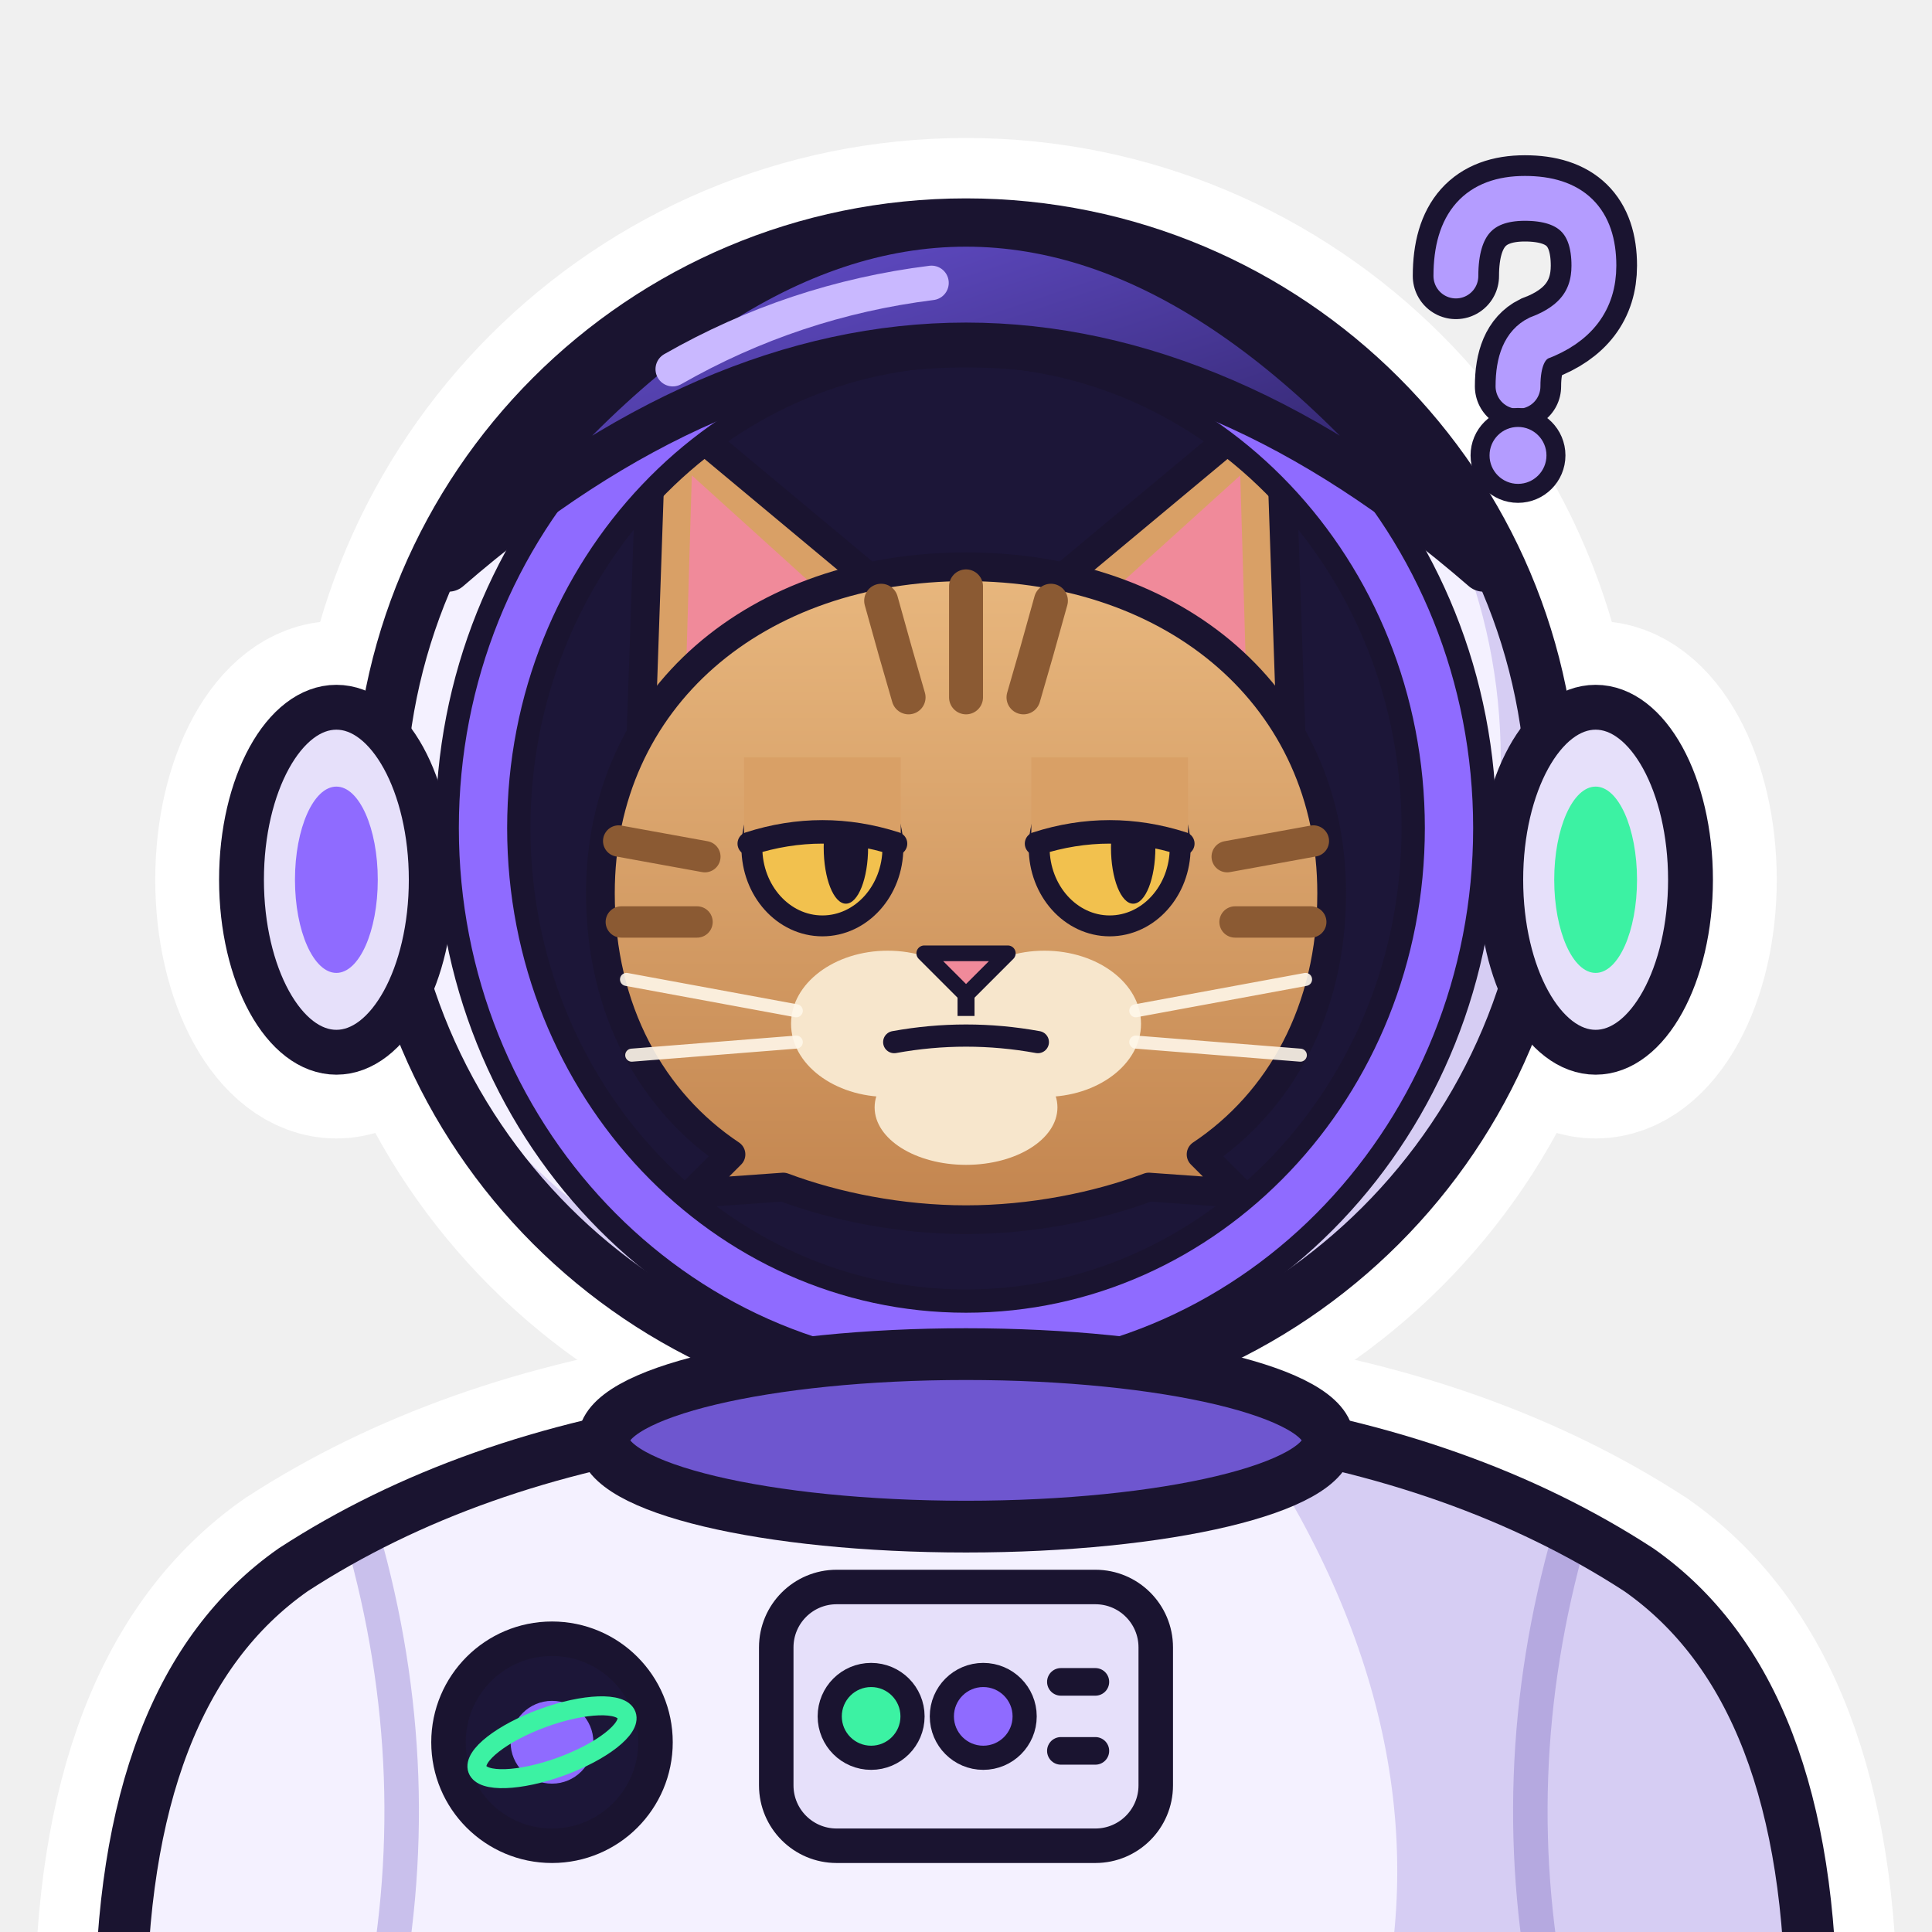
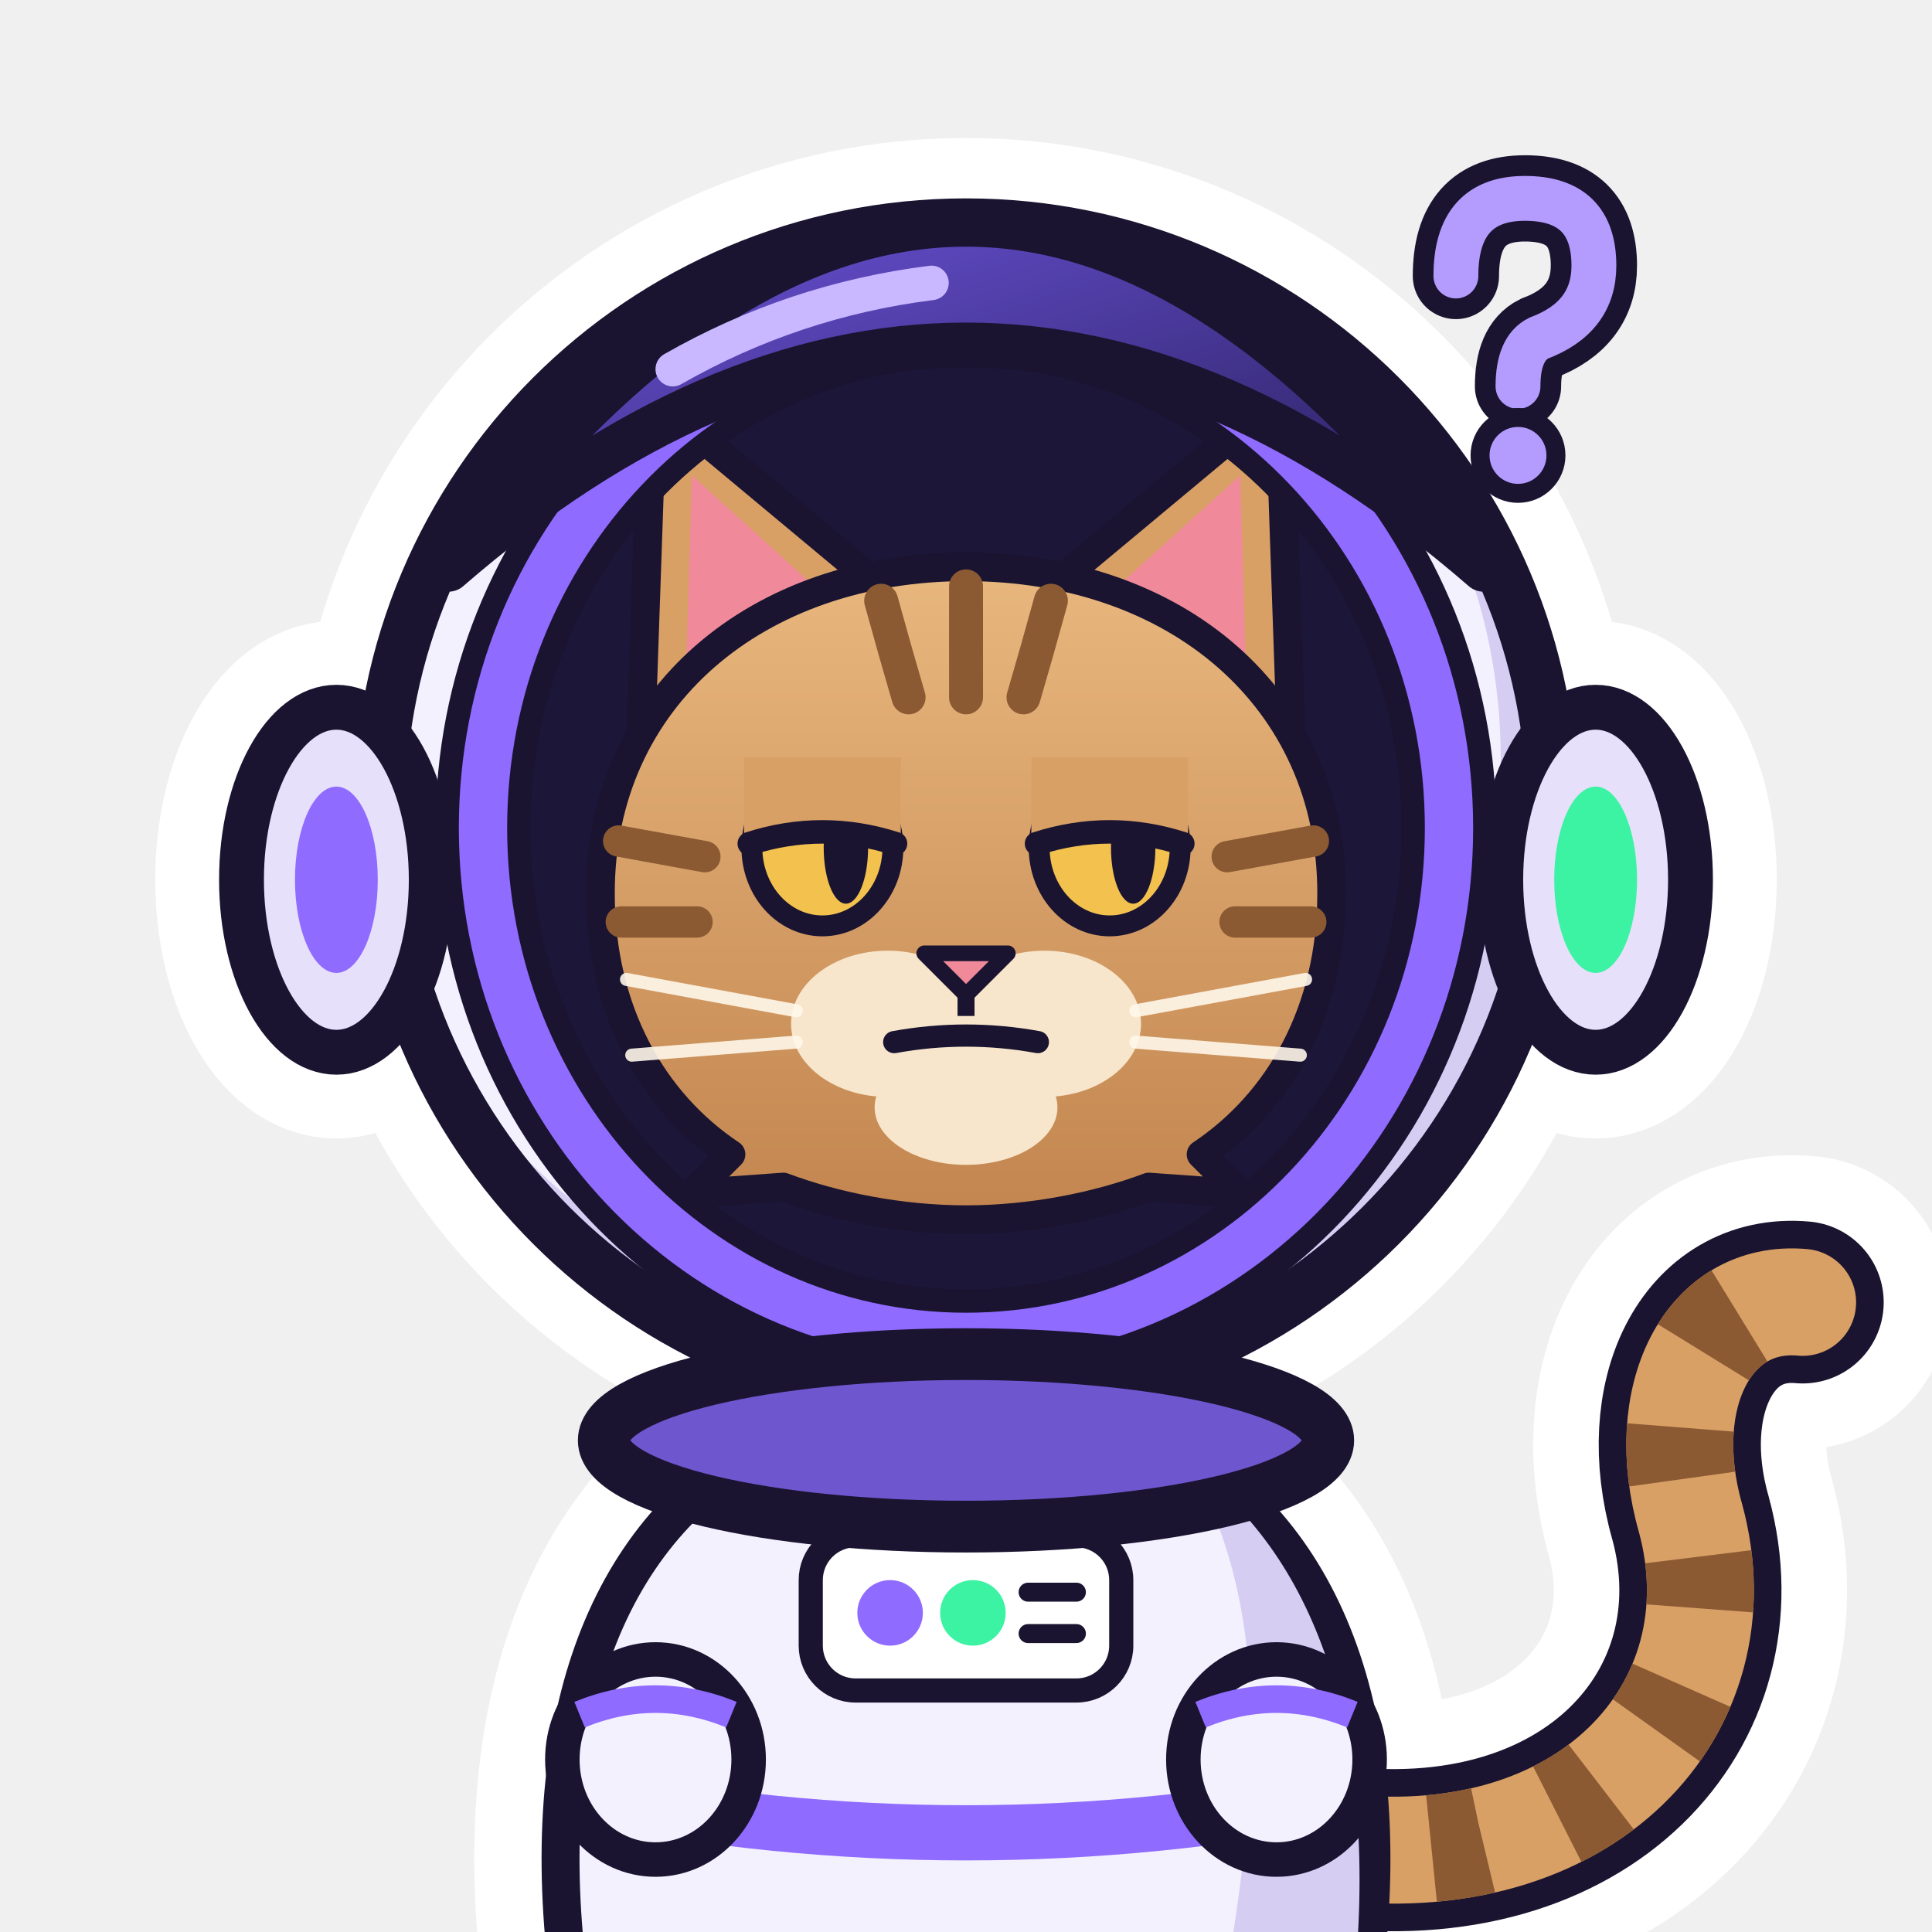
<svg xmlns="http://www.w3.org/2000/svg" viewBox="0 0 112 112" width="256" height="256">
  <defs>
    <linearGradient id="lblVioletA" x1="0" y1="0" x2="0" y2="1">
      <stop offset="0" stop-color="#E2D8FF" />
      <stop offset="1" stop-color="#9474FF" />
    </linearGradient>
    <linearGradient id="lblGreenA" x1="0" y1="0" x2="0" y2="1">
      <stop offset="0" stop-color="#C2FFE4" />
      <stop offset="1" stop-color="#2AD58B" />
    </linearGradient>
    <linearGradient id="lblRedA" x1="0" y1="0" x2="0" y2="1">
      <stop offset="0" stop-color="#FFD3D8" />
      <stop offset="1" stop-color="#FF3B4E" />
    </linearGradient>
    <linearGradient id="lblBlueA" x1="0" y1="0" x2="0" y2="1">
      <stop offset="0" stop-color="#DDF6FF" />
      <stop offset="1" stop-color="#4FC3FF" />
    </linearGradient>
    <linearGradient id="visorA" x1="0" y1="0" x2="1" y2="1">
      <stop offset="0" stop-color="#6E56E0" />
      <stop offset="1" stop-color="#231A50" />
    </linearGradient>
    <clipPath id="helmetA">
      <circle cx="56" cy="44" r="34" />
    </clipPath>
    <clipPath id="torsoClipA">
      <path d="M 7 114 Q 7 95 17 88 Q 27 81.5 41 79.5 L 71 79.5 Q 85 81.5 95 88 Q 105 95 105 114 Z" />
    </clipPath>
    <clipPath id="noaOpeningA">
      <ellipse cx="56" cy="61" rx="37" ry="39" />
    </clipPath>
    <clipPath id="noaHeadClipA">
      <path d="M 30 56 Q 30 30 56 29 Q 82 30 82 56 L 82 64 Q 81 82 69 90 Q 62 94 56 94 Q 50 94 43 90 Q 31 82 30 64 Z" />
    </clipPath>
    <path id="torsoShapeA" d="M 7 114 Q 7 95 17 88 Q 27 81.5 41 79.5 L 71 79.5 Q 85 81.5 95 88 Q 105 95 105 114 Z" />
    <g id="discsA">
      <ellipse cx="19.5" cy="48" rx="5.5" ry="10" />
      <ellipse cx="92.5" cy="48" rx="5.5" ry="10" />
    </g>
    <g id="torsoBackA" fill="#FFFFFF" stroke="#FFFFFF" stroke-width="10" stroke-linejoin="round">
      <use href="#torsoShapeA" />
    </g>
    <g id="helmetBackA" fill="#FFFFFF" stroke="#FFFFFF" stroke-width="10">
      <circle cx="56" cy="44" r="34" />
      <use href="#discsA" />
    </g>
    <g id="suitA">
      <use href="#torsoShapeA" fill="#F4F1FF" />
      <g clip-path="url(#torsoClipA)">
        <path d="M 72 79.5 Q 90 83 98 92 Q 105 100 105 114 L 80 114 Q 84 97 72 79.5 Z" fill="#D6CDF3" />
        <path d="M 21 86 Q 25 100 22 114" fill="none" stroke="#C9C0EC" stroke-width="2" />
        <path d="M 91 86 Q 87 100 90 114" fill="none" stroke="#B5A9E0" stroke-width="2" />
      </g>
      <use href="#torsoShapeA" fill="none" stroke="#1A1430" stroke-width="3" stroke-linejoin="round" />
      <rect x="45" y="89" width="22" height="15" rx="3.5" fill="#E6E0FA" stroke="#1A1430" stroke-width="2" />
      <circle cx="50.5" cy="96.5" r="2.4" fill="#3CF2A3" stroke="#1A1430" stroke-width="1.4" />
      <circle cx="57" cy="96.5" r="2.4" fill="#8F6BFF" stroke="#1A1430" stroke-width="1.4" />
      <path d="M 61.5 94.5 L 63.5 94.5 M 61.5 98.5 L 63.5 98.5" stroke="#1A1430" stroke-width="1.6" stroke-linecap="round" />
      <circle cx="32" cy="98" r="6" fill="#1C1638" stroke="#1A1430" stroke-width="2" />
      <circle cx="32" cy="98" r="2.4" fill="#8F6BFF" />
      <ellipse cx="32" cy="98" rx="4.6" ry="1.5" fill="none" stroke="#3CF2A3" stroke-width="1.1" transform="rotate(-20 32 98)" />
    </g>
    <g id="helmetShellA">
      <circle cx="56" cy="44" r="34" fill="#F4F1FF" />
      <g clip-path="url(#helmetA)">
        <circle cx="61" cy="50" r="34" fill="#D6CDF3" />
        <circle cx="54" cy="41" r="33" fill="#F4F1FF" />
      </g>
      <circle cx="56" cy="44" r="34" fill="none" stroke="#1A1430" stroke-width="3" />
      <g fill="#E6E0FA" stroke="#1A1430" stroke-width="2.6">
        <use href="#discsA" />
      </g>
      <ellipse cx="19.5" cy="48" rx="2.4" ry="5.4" fill="#8F6BFF" />
      <ellipse cx="92.5" cy="48" rx="2.4" ry="5.4" fill="#3CF2A3" />
    </g>
    <g id="noaHelmetA">
      <use href="#helmetShellA" />
      <ellipse cx="56" cy="45" rx="28" ry="29.5" fill="#1C1638" />
    </g>
    <g id="noaRimA">
      <ellipse cx="56" cy="45" rx="28" ry="29.5" fill="none" stroke="#1A1430" stroke-width="5.5" />
      <ellipse cx="56" cy="45" rx="28" ry="29.5" fill="none" stroke="#8F6BFF" stroke-width="2.8" />
      <path d="M 26 30 Q 56 -10 86 30 Q 56 4 26 30 Z" fill="url(#visorA)" stroke="#1A1430" stroke-width="2.6" stroke-linejoin="round" />
      <path d="M 39 18.4 Q 46 14.4 54 13.4" fill="none" stroke="#C9B8FF" stroke-width="2" stroke-linecap="round" />
    </g>
    <ellipse id="neckRingA" cx="56" cy="80.5" rx="21" ry="5" fill="#6E56CF" stroke="#1A1430" stroke-width="3" />
    <g id="noaHeadA">
      <path d="M 45 80 L 45 108 L 67 108 L 67 80 Z" fill="#D49A7A" />
      <path d="M 45 86 Q 56 97 67 86 L 67 93 Q 56 101 45 93 Z" fill="#B97F62" opacity="0.55" />
      <ellipse cx="29.5" cy="61" rx="4.6" ry="7" fill="#E3AB89" />
      <ellipse cx="82.5" cy="61" rx="4.6" ry="7" fill="#E3AB89" />
      <path d="M 29.5 57 Q 27.6 61 29.5 65" fill="none" stroke="#B9785A" stroke-width="1.3" stroke-linecap="round" />
      <path d="M 82.5 57 Q 84.4 61 82.5 65" fill="none" stroke="#B9785A" stroke-width="1.3" stroke-linecap="round" />
      <path d="M 30 56 Q 30 30 56 29 Q 82 30 82 56 L 82 64 Q 81 82 69 90 Q 62 94 56 94 Q 50 94 43 90 Q 31 82 30 64 Z" fill="#EDB997" />
      <g clip-path="url(#noaHeadClipA)">
        <path d="M 68 40 Q 84 50 82 70 Q 78 86 66 92 L 90 96 L 90 36 Z" fill="#D99F80" opacity="0.55" />
        <path d="M 30 58 Q 32 74 38 80 Q 46 86 56 85.5 Q 66 86 74 80 Q 80 74 82 58 L 82 92 L 30 92 Z" fill="#7A5644" opacity="0.28" />
        <path d="M 30 61 Q 31 80 43 89 Q 50 94 56 94 Q 62 94 69 89 Q 81 80 82 61 Q 80 71 74 75 Q 68 78 63 77 Q 60 75 56 75.5 Q 52 75 49 77 Q 44 78 38 75 Q 32 71 30 61 Z" fill="#4E3628" />
        <path d="M 40 86 L 41 89 M 48 90 L 48.5 93 M 64 90 L 63.5 93 M 72 86 L 71 89 M 35 79 L 36.5 82 M 77 79 L 75.5 82" stroke="#6B4C3C" stroke-width="1.2" stroke-linecap="round" />
      </g>
      <path d="M 26 60 Q 22 28 40 19 Q 56 12 72 19 Q 90 28 86 60 L 82 60 L 81 52 Q 76 43.5 66 41.5 Q 59 39 56.5 31 L 55.5 31 Q 53 39 46 41.5 Q 36 43.5 31 52 L 30 60 Z" fill="#3B2A21" />
      <path d="M 56 31.5 L 56 18" fill="none" stroke="#24180F" stroke-width="1.6" stroke-linecap="round" />
      <path d="M 53.5 22 Q 45 26 38.5 37.5" fill="none" stroke="#6A4A39" stroke-width="1.8" stroke-linecap="round" />
      <path d="M 58.5 22 Q 67 26 73.5 37.5" fill="none" stroke="#6A4A39" stroke-width="1.8" stroke-linecap="round" />
      <path d="M 50 18.5 Q 41.5 21 35 29" fill="none" stroke="#7A5642" stroke-width="2.2" stroke-linecap="round" />
      <path d="M 62 18.5 Q 70.5 21 77 29" fill="none" stroke="#7A5642" stroke-width="2.2" stroke-linecap="round" />
      <path d="M 47 41 Q 52 38.5 54.6 33.5 M 65 41 Q 60 38.5 57.4 33.5" fill="none" stroke="#2A1D16" stroke-width="1.3" stroke-linecap="round" />
      <path d="M 56.5 59 Q 58.6 65 59.6 67.6 Q 58 70 54.6 69" fill="none" stroke="#C0805E" stroke-width="1.8" stroke-linecap="round" stroke-linejoin="round" />
      <path d="M 46.5 75.5 Q 51 72 56 73.5 Q 61 72 65.5 75.5 Q 61 77.2 56 76.3 Q 51 77.2 46.5 75.5 Z" fill="#3E2A1F" />
    </g>
    <g id="noaBrowsA" fill="#2E2019">
      <path d="M 37.2 52.6 Q 41.5 47 51 48.4 Q 51.8 50.2 50.8 51.6 Q 44.2 50.4 38.6 54.2 Q 36.8 54 37.2 52.6 Z" />
      <path d="M 74.8 52.6 Q 70.5 47 61 48.4 Q 60.2 50.2 61.2 51.6 Q 67.8 50.4 73.4 54.2 Q 75.2 54 74.8 52.6 Z" />
    </g>
    <g id="noaBrowsUpA" fill="#2E2019">
      <path d="M 37.2 48.8 Q 41.5 42.6 51 44.4 Q 51.8 46.2 50.8 47.6 Q 44.2 46.2 38.6 50.4 Q 36.8 50.2 37.2 48.8 Z" />
      <path d="M 74.8 48.8 Q 70.5 42.6 61 44.4 Q 60.2 46.2 61.2 47.6 Q 67.8 46.2 73.4 50.4 Q 75.2 50.2 74.8 48.8 Z" />
    </g>
    <g id="noaBrowsHmmA" fill="#2E2019">
      <path d="M 37 53.4 Q 42 51.2 51 51.4 Q 51.6 52.8 50.8 54 Q 44 53.4 38.4 55.2 Q 36.6 54.8 37 53.4 Z" />
      <path d="M 74.8 49.6 Q 70.5 42.6 61 45.2 Q 60.2 47 61.2 48.4 Q 67.8 46.4 73.4 51.2 Q 75.2 51 74.8 49.6 Z" />
    </g>
    <g id="noaEyesA">
      <path d="M 37 58.5 Q 44 52 51 58.5 Q 44 63.8 37 58.5 Z" fill="#FFFFFF" />
      <circle cx="44.3" cy="58.2" r="3.7" fill="#5A3A24" />
      <circle cx="44.3" cy="58.2" r="1.8" fill="#1A1430" />
      <circle cx="45.6" cy="56.9" r="1.1" fill="#FFFFFF" />
      <path d="M 36.5 58.8 Q 44 51.6 51.5 58.2" fill="none" stroke="#1A1430" stroke-width="2.3" stroke-linecap="round" />
      <path d="M 61 58.5 Q 68 52 75 58.5 Q 68 63.8 61 58.5 Z" fill="#FFFFFF" />
      <circle cx="67.7" cy="58.2" r="3.7" fill="#5A3A24" />
      <circle cx="67.7" cy="58.2" r="1.8" fill="#1A1430" />
      <circle cx="69" cy="56.9" r="1.1" fill="#FFFFFF" />
      <path d="M 60.5 58.2 Q 68 51.6 75.5 58.8" fill="none" stroke="#1A1430" stroke-width="2.3" stroke-linecap="round" />
    </g>
    <g id="noaEyesWideA">
      <ellipse cx="44" cy="57.5" rx="6" ry="6.4" fill="#FFFFFF" stroke="#1A1430" stroke-width="1.8" />
      <circle cx="44" cy="58" r="2.7" fill="#5A3A24" />
      <circle cx="44" cy="58" r="1.3" fill="#1A1430" />
      <ellipse cx="68" cy="57.5" rx="6" ry="6.4" fill="#FFFFFF" stroke="#1A1430" stroke-width="1.8" />
      <circle cx="68" cy="58" r="2.7" fill="#5A3A24" />
      <circle cx="68" cy="58" r="1.3" fill="#1A1430" />
    </g>
    <g id="noaEyesSideA">
      <path d="M 37.5 58.5 Q 44 55 50.5 58.5 Q 44 61.8 37.5 58.5 Z" fill="#FFFFFF" />
      <circle cx="40.6" cy="58.4" r="2.9" fill="#5A3A24" />
      <circle cx="40.6" cy="58.4" r="1.4" fill="#1A1430" />
      <path d="M 37 57.8 L 51 57.2" fill="none" stroke="#1A1430" stroke-width="2.4" stroke-linecap="round" />
      <path d="M 61.5 58.5 Q 68 54 74.5 58.5 Q 68 61.8 61.5 58.5 Z" fill="#FFFFFF" />
      <circle cx="64.6" cy="58.4" r="2.9" fill="#5A3A24" />
      <circle cx="64.6" cy="58.4" r="1.4" fill="#1A1430" />
      <path d="M 61 58 Q 68 52.6 75 58.4" fill="none" stroke="#1A1430" stroke-width="2.2" stroke-linecap="round" />
    </g>
    <path id="noaEyesLaughA" d="M 37.5 59.5 Q 44 52.5 50.5 59.5 M 61.5 59.5 Q 68 52.5 74.5 59.5" fill="none" stroke="#1A1430" stroke-width="2.6" stroke-linecap="round" />
    <g id="noaSmileA">
      <path d="M 49.5 80.2 Q 56 83.6 62.8 79.2" fill="none" stroke="#5E2A22" stroke-width="2" stroke-linecap="round" />
      <path d="M 53.4 83 Q 56 84 58.8 82.8" fill="none" stroke="#9C5A4A" stroke-width="1.2" stroke-linecap="round" opacity="0.8" />
    </g>
    <ellipse id="noaMouthOA" cx="56" cy="82" rx="4.2" ry="5" fill="#5A1F28" stroke="#1A1430" stroke-width="1.4" />
    <g id="noaMouthLaughA">
      <path d="M 46.5 78.5 Q 56 94 65.5 78.5 Q 56 81.5 46.5 78.5 Z" fill="#5A1F28" stroke="#1A1430" stroke-width="1.5" stroke-linejoin="round" />
      <path d="M 48.5 79.4 Q 56 81.8 63.5 79.4 L 62.6 81.8 Q 56 83.8 49.4 81.8 Z" fill="#FFFFFF" />
      <path d="M 52 88 Q 56 90.5 60 88 Q 56 86.5 52 88 Z" fill="#E07A86" />
    </g>
    <path id="noaMouthFlatA" d="M 50.5 80.8 L 62 80" fill="none" stroke="#5E2A22" stroke-width="2.2" stroke-linecap="round" />
    <g id="noaTearsA" fill="#7FD4FF" stroke="#1A1430" stroke-width="1.3" stroke-linejoin="round">
      <path d="M 33.5 61 Q 29 68 32.5 71 Q 37 70 33.5 61 Z" />
      <path d="M 78.5 61 Q 83 68 79.5 71 Q 75 70 78.5 61 Z" />
    </g>
    <g id="noaBrowsAngryA" fill="#2E2019">
      <path d="M 36.6 49.6 Q 37.4 47.6 39.4 48 L 51.6 53.6 Q 52.2 55.8 50.4 56.2 Z" />
      <path d="M 75.4 49.6 Q 74.6 47.6 72.6 48 L 60.4 53.6 Q 59.8 55.8 61.6 56.2 Z" />
    </g>
    <g id="noaEyesAngryA">
      <path d="M 38 58.6 Q 45 55.6 50.6 58.4 Q 44.6 62.4 38 58.6 Z" fill="#FFFFFF" />
      <circle cx="45" cy="59.2" r="2.9" fill="#5A3A24" />
      <circle cx="45" cy="59.2" r="1.4" fill="#1A1430" />
      <path d="M 37.6 57.4 L 51 58.6" stroke="#1A1430" stroke-width="2.4" stroke-linecap="round" />
      <path d="M 74 58.6 Q 67 55.6 61.4 58.4 Q 67.4 62.4 74 58.6 Z" fill="#FFFFFF" />
      <circle cx="67" cy="59.2" r="2.9" fill="#5A3A24" />
      <circle cx="67" cy="59.2" r="1.4" fill="#1A1430" />
      <path d="M 74.4 57.4 L 61 58.6" stroke="#1A1430" stroke-width="2.4" stroke-linecap="round" />
    </g>
    <g id="noaMouthShoutA">
      <path d="M 46.5 77 Q 56 75 65.5 77 Q 64.5 92.5 56 92.5 Q 47.5 92.5 46.5 77 Z" fill="#5A1F28" stroke="#1A1430" stroke-width="1.5" stroke-linejoin="round" />
      <path d="M 47.4 77.6 Q 56 76 64.6 77.6 L 64.2 80.4 Q 56 79.2 47.8 80.4 Z" fill="#FFFFFF" />
      <path d="M 50.5 89 Q 56 85.5 61.5 89 Q 56 92 50.5 89 Z" fill="#E07A86" />
    </g>
    <g id="noaMouthGritA">
      <path d="M 47.5 77.4 L 64.5 77.4 Q 65.6 81.6 64.2 85 L 47.8 85 Q 46.4 81.6 47.5 77.4 Z" fill="#FFFFFF" stroke="#1A1430" stroke-width="1.5" stroke-linejoin="round" />
      <path d="M 47.2 81.2 L 64.8 81.2 M 51.5 77.6 L 51.5 84.8 M 56 77.6 L 56 84.8 M 60.5 77.6 L 60.5 84.8" stroke="#9C8F9F" stroke-width="1.1" />
    </g>
    <g id="noaRageTintA">
      <g clip-path="url(#noaHeadClipA)">
        <ellipse cx="56" cy="60" rx="30" ry="34" fill="#FF3B4E" opacity="0.2" />
      </g>
      <ellipse cx="40.5" cy="67" rx="5" ry="3" fill="#FF3B4E" opacity="0.45" />
      <ellipse cx="71.5" cy="67" rx="5" ry="3" fill="#FF3B4E" opacity="0.45" />
    </g>
    <g id="noaShadesA">
      <path d="M 32.5 53 L 79.5 53" stroke="#14101F" stroke-width="2.6" stroke-linecap="round" />
      <path d="M 34.5 53 L 52.5 53 Q 53 61.5 47 63.5 Q 38.5 64.5 35.5 59 Z" fill="#14101F" stroke="#1A1430" stroke-width="1.6" stroke-linejoin="round" />
      <path d="M 77.5 53 L 59.5 53 Q 59 61.5 65 63.5 Q 73.5 64.5 76.5 59 Z" fill="#14101F" stroke="#1A1430" stroke-width="1.6" stroke-linejoin="round" />
      <path d="M 52.5 54.6 Q 56 53 59.5 54.6" fill="none" stroke="#14101F" stroke-width="2.2" />
      <path d="M 38.5 55.8 L 43 61 M 42.5 55.4 L 45.5 58.8" stroke="#3CF2A3" stroke-width="1.5" stroke-linecap="round" />
      <path d="M 63.5 55.8 L 68 61 M 67.5 55.4 L 70.5 58.8" stroke="#B9A6FF" stroke-width="1.5" stroke-linecap="round" />
    </g>
    <g id="noaSmirkA">
      <path d="M 50 80.6 Q 57.5 82.4 63.8 77.4" fill="none" stroke="#5E2A22" stroke-width="2" stroke-linecap="round" />
      <path d="M 63.2 76.2 Q 64.8 77 64.6 78.8" fill="none" stroke="#5E2A22" stroke-width="1.2" stroke-linecap="round" />
    </g>
    <path id="noaMouthGrimaceA" d="M 48.5 81 Q 51.5 78.8 54.5 81 Q 57.5 83.2 60.5 81 Q 62.2 79.8 63.6 80.4" fill="none" stroke="#5E2A22" stroke-width="2" stroke-linecap="round" />
    <g id="raidFistBackA">
      <path d="M 102 118 Q 106 88 95 71" fill="none" stroke="#FFFFFF" stroke-width="24" stroke-linecap="round" />
      <rect x="82" y="50" width="21" height="19" rx="6.5" fill="#FFFFFF" stroke="#FFFFFF" stroke-width="9" />
    </g>
    <g id="raidFistA">
      <path d="M 102 118 Q 106 88 95 71" fill="none" stroke="#1A1430" stroke-width="15" stroke-linecap="round" />
      <path d="M 102 118 Q 106 88 95 71" fill="none" stroke="#E4DDF8" stroke-width="10" stroke-linecap="round" />
      <path d="M 101.4 70.8 L 92.2 76.8" stroke="#1A1430" stroke-width="6.4" stroke-linecap="round" />
      <path d="M 101.4 70.8 L 92.2 76.8" stroke="#8F6BFF" stroke-width="3.6" stroke-linecap="round" />
      <rect x="82" y="50" width="21" height="19" rx="6.5" fill="#F4F1FF" stroke="#1A1430" stroke-width="2.6" />
      <path d="M 87.5 50.8 L 87.5 57 M 92.5 50.8 L 92.5 57 M 97.5 50.8 L 97.5 57" stroke="#9C8FD6" stroke-width="1.5" stroke-linecap="round" />
      <path d="M 83.5 60 Q 91 57 99.5 60.5 Q 99 64.5 95 64.5 L 86 64.5 Q 83 64 83.5 60 Z" fill="#F4F1FF" stroke="#1A1430" stroke-width="1.8" stroke-linejoin="round" />
      <path d="M 78 43 L 81.5 47.5 M 87 39 L 88 45 M 104.5 42 L 101 47" stroke="#8F6BFF" stroke-width="2" stroke-linecap="round" />
    </g>
    <g id="facepalmBackA">
      <path d="M 10 118 Q 12 86 36 54" fill="none" stroke="#FFFFFF" stroke-width="24" stroke-linecap="round" />
    </g>
    <g id="facepalmA">
      <path d="M 10 118 Q 12 86 36 54" fill="none" stroke="#1A1430" stroke-width="15" stroke-linecap="round" />
      <path d="M 10 118 Q 12 86 36 54" fill="none" stroke="#F4F1FF" stroke-width="10" stroke-linecap="round" />
      <path d="M 38.6 59.7 L 29.8 53.1" stroke="#1A1430" stroke-width="6.4" stroke-linecap="round" />
      <path d="M 38.6 59.7 L 29.8 53.1" stroke="#8F6BFF" stroke-width="3.6" stroke-linecap="round" />
      <g stroke="#1A1430" stroke-linecap="round" fill="none">
        <path d="M 50 40 L 59.5 31.5 M 53 43.5 L 64.5 36.5 M 55 47 L 67.5 42.5 M 54.5 50.5 L 65 49 M 40 52 L 42.5 59" stroke-width="8.6" />
        <ellipse cx="46" cy="47" rx="10.5" ry="8.5" transform="rotate(-25 46 47)" fill="#1A1430" stroke-width="3.4" />
      </g>
      <path d="M 50 40 L 59.5 31.5 M 53 43.5 L 64.5 36.5 M 55 47 L 67.5 42.5 M 54.5 50.5 L 65 49 M 40 52 L 42.5 59" fill="none" stroke="#F4F1FF" stroke-width="5.2" stroke-linecap="round" />
      <ellipse cx="46" cy="47" rx="10.5" ry="8.5" transform="rotate(-25 46 47)" fill="#F4F1FF" />
      <path d="M 46.5 43.5 Q 49 46.5 49 50.5" fill="none" stroke="#9C8FD6" stroke-width="1.3" stroke-linecap="round" />
    </g>
    <g id="veinA" fill="none" stroke-linecap="round">
      <path d="M 79 16 Q 83 20 79 24 M 89 16 Q 85 20 89 24 M 80 15 Q 84 19 88 15 M 80 25 Q 84 21 88 25" stroke="#1A1430" stroke-width="4.6" />
      <path d="M 79 16 Q 83 20 79 24 M 89 16 Q 85 20 89 24 M 80 15 Q 84 19 88 15 M 80 25 Q 84 21 88 25" stroke="#FF3B4E" stroke-width="2.4" />
    </g>
    <path id="shakeA" d="M 6 38 L 11.5 40 M 5 46 L 11 46 M 6 54 L 11.5 52 M 106 38 L 100.5 40 M 107 46 L 101 46 M 106 54 L 100.5 52" fill="none" stroke="#1A1430" stroke-width="2.2" stroke-linecap="round" />
    <path id="sparkleRightA" d="M 101 8 Q 102 16 109 17 Q 102 18 101 26 Q 100 18 93 17 Q 100 16 101 8 Z" fill="#3CF2A3" stroke="#1A1430" stroke-width="1.4" stroke-linejoin="round" />
    <g id="lblRaidA" font-family="Oxanium, sans-serif" font-weight="800" font-size="19" transform="rotate(-9 24 20)">
      <text x="4" y="27" fill="#FFFFFF" stroke="#FFFFFF" stroke-width="8" stroke-linejoin="round">RAID</text>
      <text x="4" y="27" fill="url(#lblRedA)" stroke="#1A1430" stroke-width="3" stroke-linejoin="round" paint-order="stroke">RAID</text>
    </g>
    <g id="lblEzA" font-family="Oxanium, sans-serif" font-weight="800" font-size="25" transform="rotate(-8 22 22)">
      <text x="6" y="30" fill="#FFFFFF" stroke="#FFFFFF" stroke-width="9" stroke-linejoin="round">EZ</text>
      <text x="6" y="30" fill="url(#lblGreenA)" stroke="#1A1430" stroke-width="3" stroke-linejoin="round" paint-order="stroke">EZ</text>
    </g>
    <g id="lblFailA" font-family="Oxanium, sans-serif" font-weight="800" font-size="18" transform="rotate(-9 24 18)">
      <text x="4" y="26" fill="#FFFFFF" stroke="#FFFFFF" stroke-width="8" stroke-linejoin="round">FAIL</text>
      <text x="4" y="26" fill="url(#lblRedA)" stroke="#1A1430" stroke-width="3" stroke-linejoin="round" paint-order="stroke">FAIL</text>
    </g>
    <g id="thumbA">
      <g fill="#FFFFFF" stroke="#FFFFFF" stroke-width="9" stroke-linejoin="round">
        <path d="M 82.5 91 L 80 72 Q 79.5 64 86.5 63.5 Q 93 63.5 94 71 L 96 88 Z" />
        <rect x="80" y="86" width="27" height="30" rx="7" />
      </g>
      <path d="M 82.5 91 L 80 72 Q 79.5 64 86.5 63.5 Q 93 63.5 94 71 L 96 88 Z" fill="#F4F1FF" stroke="#1A1430" stroke-width="2.6" stroke-linejoin="round" />
      <rect x="80" y="86" width="27" height="22" rx="7" fill="#F4F1FF" stroke="#1A1430" stroke-width="2.6" />
      <path d="M 95.5 92.5 Q 102 92 105.5 93.5 M 95.5 98.5 Q 102 98 105.5 99.5" stroke="#9C8FD6" stroke-width="1.8" fill="none" stroke-linecap="round" />
      <path d="M 82.5 89.5 Q 88 92 94.5 89.5" stroke="#9C8FD6" stroke-width="1.6" fill="none" stroke-linecap="round" />
      <path d="M 83 71 Q 84 67 87.5 66" stroke="#FFFFFF" stroke-width="1.8" fill="none" stroke-linecap="round" />
      <rect x="81.5" y="104" width="24" height="12" rx="2.5" fill="#8F6BFF" stroke="#1A1430" stroke-width="2.4" />
    </g>
    <g id="thinkHandA">
      <path d="M 66 88 Q 80 96 86 118" fill="none" stroke="#1A1430" stroke-width="15" stroke-linecap="round" />
      <path d="M 66 88 Q 80 96 86 118" fill="none" stroke="#E4DDF8" stroke-width="10" stroke-linecap="round" />
      <rect x="53.5" y="66.5" width="6.4" height="15" rx="3.2" fill="#F4F1FF" stroke="#1A1430" stroke-width="2.2" />
      <rect x="52" y="76" width="19" height="14" rx="5.5" fill="#F4F1FF" stroke="#1A1430" stroke-width="2.4" />
      <path d="M 61 80.5 L 68.5 80.5 M 61 85 L 68.5 85" stroke="#9C8FD6" stroke-width="1.6" stroke-linecap="round" />
      <path d="M 66.5 86.5 L 72 94" stroke="#1A1430" stroke-width="6.4" stroke-linecap="round" />
      <path d="M 66.5 86.5 L 72 94" stroke="#8F6BFF" stroke-width="3.6" stroke-linecap="round" />
    </g>
    <g id="lblGGA" font-family="Oxanium, sans-serif" font-weight="800" font-size="25" transform="rotate(-8 22 22)">
      <text x="5" y="30" fill="#FFFFFF" stroke="#FFFFFF" stroke-width="9" stroke-linejoin="round">GG</text>
      <text x="5" y="30" fill="url(#lblGreenA)" stroke="#1A1430" stroke-width="3.4" stroke-linejoin="round" paint-order="stroke">GG</text>
    </g>
    <g id="lblPogA" font-family="Oxanium, sans-serif" font-weight="800" font-size="19" transform="rotate(-9 22 22)">
      <text x="4" y="28" fill="#FFFFFF" stroke="#FFFFFF" stroke-width="8" stroke-linejoin="round">POG</text>
      <text x="4" y="28" fill="url(#lblVioletA)" stroke="#1A1430" stroke-width="3" stroke-linejoin="round" paint-order="stroke">POG</text>
    </g>
    <g id="lblMdrA" font-family="Oxanium, sans-serif" font-weight="800" font-size="19" transform="rotate(9 90 22)">
      <text x="66" y="28" fill="#FFFFFF" stroke="#FFFFFF" stroke-width="8" stroke-linejoin="round">MDR</text>
      <text x="66" y="28" fill="url(#lblVioletA)" stroke="#1A1430" stroke-width="3" stroke-linejoin="round" paint-order="stroke">MDR</text>
    </g>
    <g id="lblHmmA" font-family="Oxanium, sans-serif" font-weight="800" font-size="30" transform="rotate(10 98 20)">
      <text x="90" y="32" fill="#FFFFFF" stroke="#FFFFFF" stroke-width="9" stroke-linejoin="round">?</text>
      <text x="90" y="32" fill="url(#lblGreenA)" stroke="#1A1430" stroke-width="3.2" stroke-linejoin="round" paint-order="stroke">?</text>
    </g>
    <g id="noaGolmonBrowsA" fill="#2E2019">
      <path d="M 37.2 47.8 Q 41.5 41.6 51 43.4 Q 51.8 45.2 50.8 46.6 Q 44.2 45.2 38.6 49.4 Q 36.8 49.2 37.2 47.8 Z" />
      <path d="M 74.8 53.4 Q 70.5 49.6 61 50.6 Q 60.2 52.2 61.2 53.4 Q 67.8 52.4 73.4 55 Q 75.2 54.8 74.8 53.4 Z" />
    </g>
    <g id="noaGolmonEyesA">
      <ellipse cx="44" cy="57.2" rx="6.6" ry="7" fill="#FFFFFF" stroke="#1A1430" stroke-width="1.8" />
      <circle cx="47.6" cy="59" r="2.6" fill="#5A3A24" />
      <circle cx="47.6" cy="59" r="1.3" fill="#1A1430" />
      <circle cx="48.3" cy="58.1" r="0.7" fill="#FFFFFF" />
      <ellipse cx="68" cy="58.4" rx="5.2" ry="5.5" fill="#FFFFFF" stroke="#1A1430" stroke-width="1.8" />
      <circle cx="64.9" cy="56.9" r="2.3" fill="#5A3A24" />
      <circle cx="64.9" cy="56.9" r="1.1" fill="#1A1430" />
      <circle cx="65.5" cy="56.1" r="0.6" fill="#FFFFFF" />
    </g>
    <g id="noaGolmonMouthA" stroke-linejoin="round">
      <path d="M 46.5 78 Q 56 90.5 66.5 76.8 Q 56 80.6 46.5 78 Z" fill="#5A1F28" stroke="#1A1430" stroke-width="1.5" />
      <path d="M 51.6 79.3 L 52 82.2 L 55.2 82.3 L 55.3 79.8 Z" fill="#FFFFFF" stroke="#1A1430" stroke-width="0.9" />
      <path d="M 55.6 83.6 Q 54.6 92.4 59 92.8 Q 63.2 92.4 62 83.4 Z" fill="#E8798A" stroke="#1A1430" stroke-width="1.3" />
      <path d="M 58.7 85.6 L 58.9 90.2" stroke="#B9505F" stroke-width="1" stroke-linecap="round" />
    </g>
    <linearGradient id="catFur" x1="0" y1="0" x2="0" y2="1">
      <stop offset="0" stop-color="#E8B77E" />
      <stop offset="1" stop-color="#C3854F" />
    </linearGradient>
  </defs>
  <g transform="translate(0 3)">
-     <use href="#torsoBackA" />
+     <g fill="#fff" stroke="#fff" stroke-linejoin="round" stroke-linecap="round">
+       <path d="M 33 112 C 31 97 35 86 44 81 L 68 81 C 77 86 81 97 79 112 Z" stroke-width="10" />
+       <path d="M 77 104 C 92 106 101 96 98 85 C 96 78 99 72 104.5 72.5" fill="none" stroke-width="17" />
+     </g>
    <use href="#helmetBackA" />
-     <use href="#suitA" />
+     <path d="M 77 104 C 92 106 101 96 98 85 C 96 78 99 72 104.5 72.5" fill="none" stroke="#1A1430" stroke-width="9.4" stroke-linecap="round" />
+     <path d="M 77 104 C 92 106 101 96 98 85 C 96 78 99 72 104.5 72.5" fill="none" stroke="#D9A066" stroke-width="6.2" stroke-linecap="round" />
+     <path d="M 77 104 C 92 106 101 96 98 85 C 96 78 99 72 104.5 72.5" fill="none" stroke="#8B5A33" stroke-width="6.2" stroke-dasharray="3 4.6" stroke-dashoffset="-6" />
+     <path d="M 33 112 C 31 97 35 86 44 81 L 68 81 C 77 86 81 97 79 112 Z" fill="#F4F1FF" stroke="#1A1430" stroke-width="2.2" stroke-linejoin="round" />
+     <path d="M 69 82 C 76 87 80 97 78.5 112 L 71 112 C 73.5 98 73 89 69 82 Z" fill="#D6CDF3" />
+     <path d="M 33.6 101 Q 56 105.5 78.4 101" fill="none" stroke="#8F6BFF" stroke-width="3.2" />
+     <rect x="47" y="86" width="18" height="9" rx="2.6" fill="#fff" stroke="#1A1430" stroke-width="1.4" />
+     <circle cx="51.6" cy="90.5" r="1.9" fill="#8F6BFF" />
+     <circle cx="56.4" cy="90.5" r="1.9" fill="#3CF2A3" />
+     <path d="M 59.6 89.3 H 62.4 M 59.6 91.7 H 62.4" stroke="#1A1430" stroke-width="1.1" stroke-linecap="round" />
+     <ellipse cx="38" cy="99" rx="5.4" ry="5.8" fill="#F4F1FF" stroke="#1A1430" stroke-width="2" />
+     <path d="M 33.6 96.4 Q 38 94.6 42.4 96.4" fill="none" stroke="#8F6BFF" stroke-width="1.6" />
+     <ellipse cx="74" cy="99" rx="5.4" ry="5.8" fill="#F4F1FF" stroke="#1A1430" stroke-width="2" />
+     <path d="M 69.6 96.4 Q 74 94.6 78.4 96.4" fill="none" stroke="#8F6BFF" stroke-width="1.6" />
    <use href="#noaHelmetA" />
    <g transform="translate(13.61 -1.18) scale(0.757)">
      <g clip-path="url(#noaOpeningA)">
        <path d="M 31 57 L 32 28 L 50 43 Z" fill="#D9A066" stroke="#1A1430" stroke-width="2.2" stroke-linejoin="round" />
        <path d="M 34.5 51 L 35 34 L 45.5 43.5 Z" fill="#F08A9A" />
        <path d="M 81 57 L 80 28 L 62 43 Z" fill="#D9A066" stroke="#1A1430" stroke-width="2.2" stroke-linejoin="round" />
        <path d="M 77.5 51 L 77 34 L 66.5 43.5 Z" fill="#F08A9A" />
        <path d="M 56 41 C 72 41 84 51 84 66 C 84 75 80 82 74 86 L 77 89 L 70 88.5 C 66 90 61 91 56 91 C 51 91 46 90 42 88.5 L 35 89 L 38 86 C 32 82 28 75 28 66 C 28 51 40 41 56 41 Z" fill="url(#catFur)" stroke="#1A1430" stroke-width="2.2" stroke-linejoin="round" />
        <path d="M 56 42.5 V 51 M 49.5 43.6 Q 50.6 47.6 51.6 51 M 62.5 43.6 Q 61.4 47.6 60.4 51" fill="none" stroke="#8B5A33" stroke-width="2.6" stroke-linecap="round" />
        <path d="M 29.4 62 L 36 63.2 M 29.6 68.2 L 35.4 68.2 M 82.6 62 L 76 63.2 M 82.4 68.2 L 76.6 68.2" fill="none" stroke="#8B5A33" stroke-width="2.4" stroke-linecap="round" />
        <g fill="#F7E6CC">
          <ellipse cx="50" cy="76" rx="7.4" ry="5.6" />
          <ellipse cx="62" cy="76" rx="7.4" ry="5.6" />
          <ellipse cx="56" cy="82.4" rx="7" ry="4.4" />
        </g>
        <path d="M 52.8 70.6 L 59.2 70.6 L 56 73.8 Z" fill="#F08A9A" stroke="#1A1430" stroke-width="1.2" stroke-linejoin="round" />
        <path d="M 56 73.8 V 75.4" stroke="#1A1430" stroke-width="1.3" />
        <g stroke="#FFF7EA" stroke-width="1" stroke-linecap="round" opacity=".9">
          <path d="M 43 75 L 30 72.6 M 43 77.4 L 30.4 78.4 M 69 75 L 82 72.6 M 69 77.4 L 81.6 78.4" />
        </g>
        <ellipse cx="45" cy="62.5" rx="5.4" ry="6" fill="#F2C14E" stroke="#1A1430" stroke-width="1.6" />
        <ellipse cx="46.8" cy="62.5" rx="1.7" ry="4.3" fill="#1A1430" />
        <circle cx="45.2" cy="60.1" r="1.3" fill="#fff" />
        <ellipse cx="67" cy="62.5" rx="5.4" ry="6" fill="#F2C14E" stroke="#1A1430" stroke-width="1.6" />
        <ellipse cx="68.8" cy="62.5" rx="1.7" ry="4.3" fill="#1A1430" />
        <circle cx="67.2" cy="60.1" r="1.3" fill="#fff" />
        <path d="M 39 55.6 L 51 55.6 L 51 62.4 Q 45 60.6 39 62.4 Z M 61 55.6 L 73 55.6 L 73 62.4 Q 67 60.6 61 62.4 Z" fill="#D9A066" />
        <path d="M 39.4 62.2 Q 45 60.4 50.6 62.2 M 61.4 62.2 Q 67 60.4 72.6 62.2" fill="none" stroke="#1A1430" stroke-width="1.8" stroke-linecap="round" />
        <path d="M 50.5 77.4 Q 56 76.4 61.5 77.4" fill="none" stroke="#1A1430" stroke-width="1.7" stroke-linecap="round" />
      </g>
    </g>
    <use href="#noaRimA" />
    <use href="#neckRingA" />
  </g>
  <g transform="translate(88 20)">
    <path d="M -3.6 -4 Q -3.6 -8.5 0.4 -8.5 Q 4.4 -8.5 4.4 -4.6 Q 4.4 -1.6 1.2 -0.4 Q 0 0.2 0 2.4" fill="none" stroke="#1A1430" stroke-width="5" stroke-linecap="round" />
    <path d="M -3.6 -4 Q -3.6 -8.5 0.4 -8.5 Q 4.4 -8.5 4.4 -4.6 Q 4.4 -1.6 1.2 -0.4 Q 0 0.2 0 2.4" fill="none" stroke="#B49CFF" stroke-width="2.6" stroke-linecap="round" />
    <circle cx="0" cy="6.4" r="2.2" fill="#B49CFF" stroke="#1A1430" stroke-width="1.1" />
  </g>
</svg>
